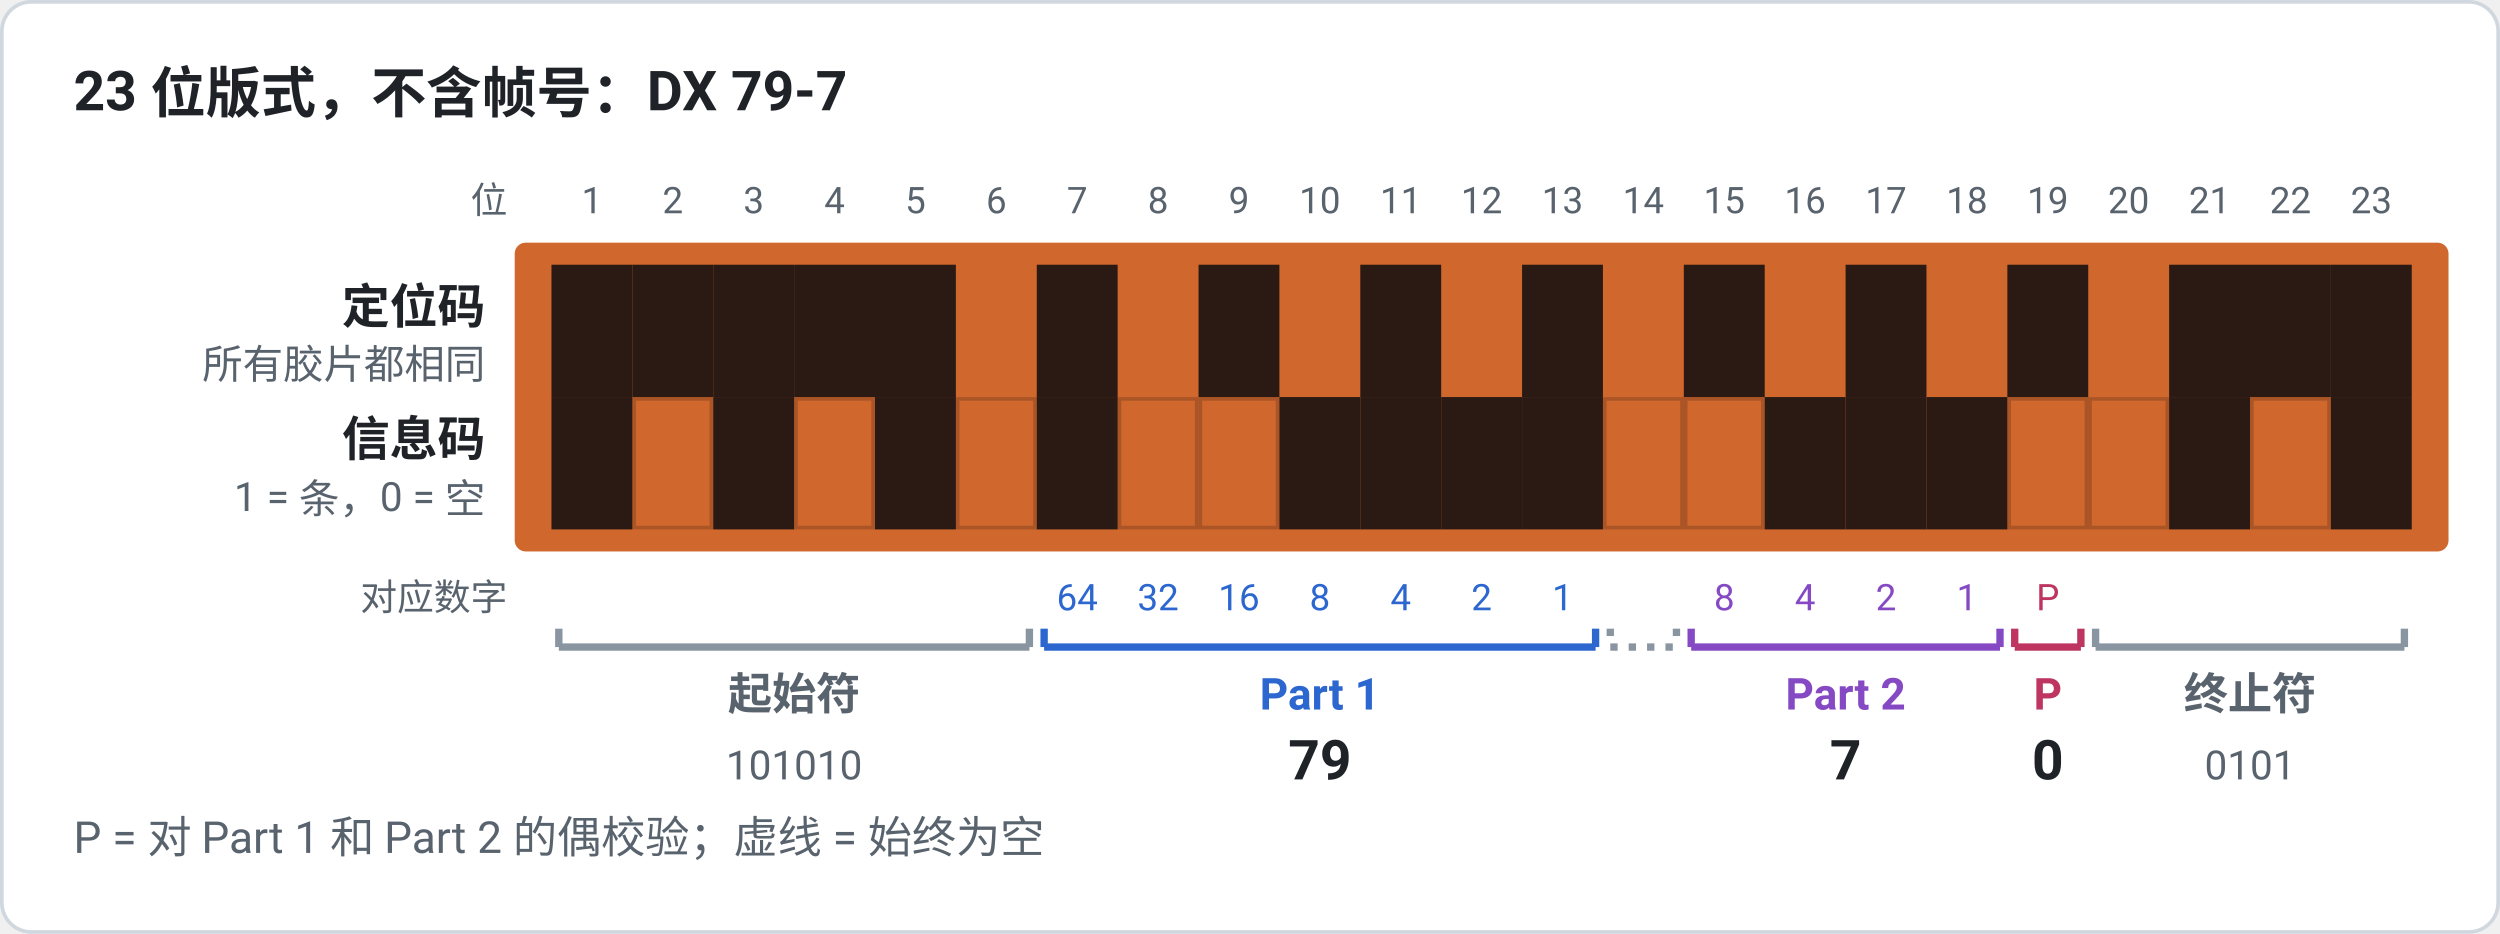
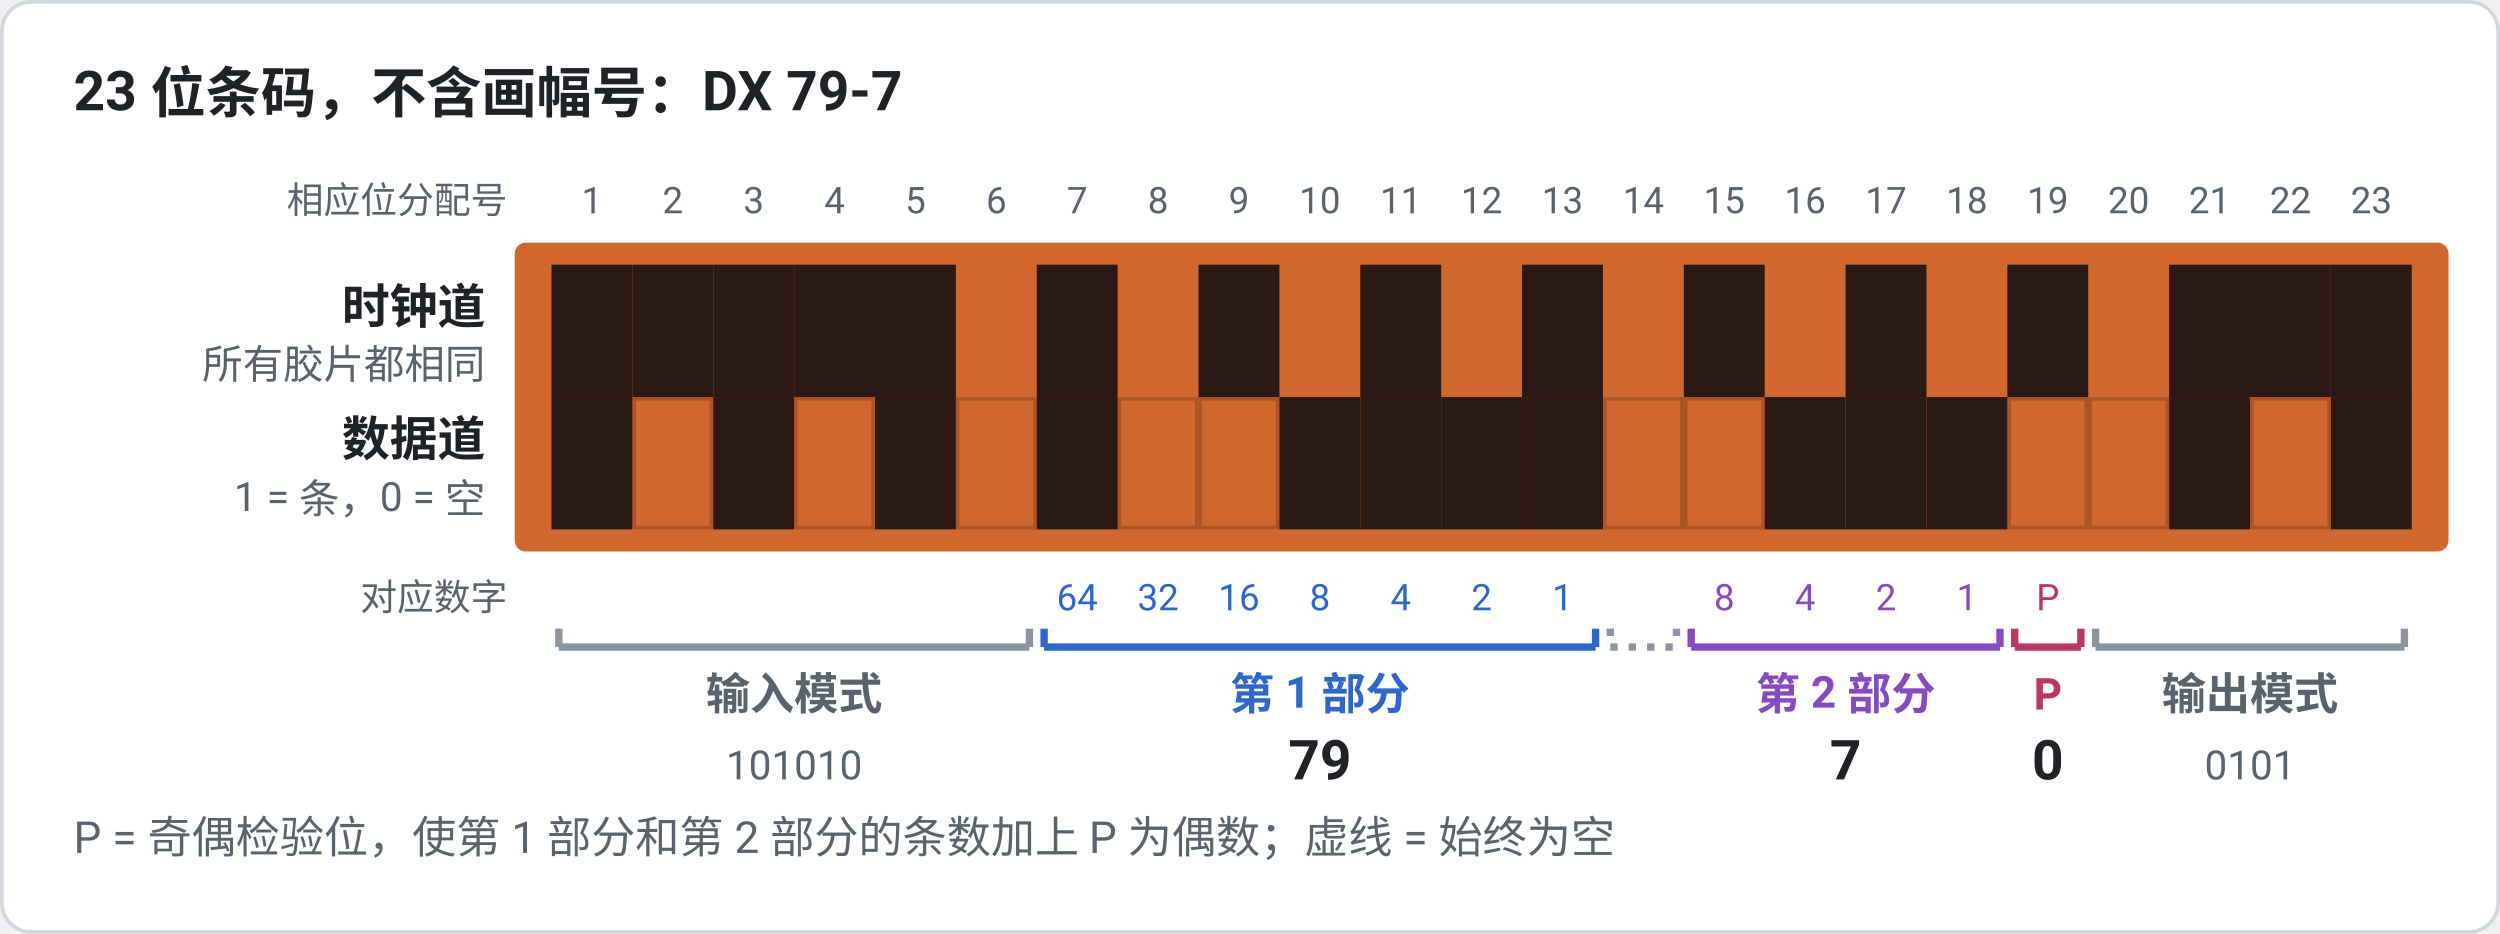
- <svg xmlns="http://www.w3.org/2000/svg" viewBox="0 0 680 254" width="680" height="254" role="img" aria-label="23 位版式，不含帧号：DX 79-7">
+ <svg xmlns="http://www.w3.org/2000/svg" viewBox="0 0 680 254" width="680" height="254" role="img" aria-label="23 位条码，不含画幅号：DX 79-7">
  <g font-family="system-ui, -apple-system, 'Segoe UI', Roboto, 'Noto Sans', 'PingFang SC', 'Hiragino Sans GB', 'Microsoft YaHei', 'Noto Sans CJK SC', sans-serif">
    <rect x="0.5" y="0.5" width="679" height="253" rx="8" fill="#ffffff" stroke="#d0d7de" />
-     <text x="20" y="30" font-size="15" font-weight="650" fill="#1f2328" text-anchor="start">23 位版式，不含帧号：DX 79-7</text>
-     <text x="138" y="58" font-size="10" font-weight="400" fill="#59636e" text-anchor="end">位</text>
+     <text x="20" y="30" font-size="15" font-weight="650" fill="#1f2328" text-anchor="start">23 位条码，不含画幅号：DX 79-7</text>
+     <text x="138" y="58" font-size="10" font-weight="400" fill="#59636e" text-anchor="end">相应位分配号</text>
    <text x="161" y="58" font-size="10" font-weight="400" fill="#59636e" text-anchor="middle">1</text>
    <text x="183" y="58" font-size="10" font-weight="400" fill="#59636e" text-anchor="middle">2</text>
    <text x="205" y="58" font-size="10" font-weight="400" fill="#59636e" text-anchor="middle">3</text>
    <text x="227" y="58" font-size="10" font-weight="400" fill="#59636e" text-anchor="middle">4</text>
    <text x="249" y="58" font-size="10" font-weight="400" fill="#59636e" text-anchor="middle">5</text>
    <text x="271" y="58" font-size="10" font-weight="400" fill="#59636e" text-anchor="middle">6</text>
    <text x="293" y="58" font-size="10" font-weight="400" fill="#59636e" text-anchor="middle">7</text>
    <text x="315" y="58" font-size="10" font-weight="400" fill="#59636e" text-anchor="middle">8</text>
    <text x="337" y="58" font-size="10" font-weight="400" fill="#59636e" text-anchor="middle">9</text>
    <text x="359" y="58" font-size="10" font-weight="400" fill="#59636e" text-anchor="middle">10</text>
    <text x="381" y="58" font-size="10" font-weight="400" fill="#59636e" text-anchor="middle">11</text>
    <text x="403" y="58" font-size="10" font-weight="400" fill="#59636e" text-anchor="middle">12</text>
    <text x="425" y="58" font-size="10" font-weight="400" fill="#59636e" text-anchor="middle">13</text>
    <text x="447" y="58" font-size="10" font-weight="400" fill="#59636e" text-anchor="middle">14</text>
    <text x="469" y="58" font-size="10" font-weight="400" fill="#59636e" text-anchor="middle">15</text>
    <text x="491" y="58" font-size="10" font-weight="400" fill="#59636e" text-anchor="middle">16</text>
    <text x="513" y="58" font-size="10" font-weight="400" fill="#59636e" text-anchor="middle">17</text>
    <text x="535" y="58" font-size="10" font-weight="400" fill="#59636e" text-anchor="middle">18</text>
    <text x="557" y="58" font-size="10" font-weight="400" fill="#59636e" text-anchor="middle">19</text>
    <text x="579" y="58" font-size="10" font-weight="400" fill="#59636e" text-anchor="middle">20</text>
    <text x="601" y="58" font-size="10" font-weight="400" fill="#59636e" text-anchor="middle">21</text>
    <text x="623" y="58" font-size="10" font-weight="400" fill="#59636e" text-anchor="middle">22</text>
    <text x="645" y="58" font-size="10" font-weight="400" fill="#59636e" text-anchor="middle">23</text>
    <rect x="140" y="66" width="526" height="84" rx="3" fill="#d0672d" />
    <rect x="150" y="72" width="22" height="36" fill="#2b1a14" />
    <rect x="150" y="108" width="22" height="36" fill="#2b1a14" />
    <rect x="172" y="72" width="22" height="36" fill="#2b1a14" />
    <rect x="172.5" y="108.5" width="21" height="35" fill="none" stroke="rgba(43, 26, 20, 0.22)" />
    <rect x="194" y="72" width="22" height="36" fill="#2b1a14" />
    <rect x="194" y="108" width="22" height="36" fill="#2b1a14" />
    <rect x="216" y="72" width="22" height="36" fill="#2b1a14" />
    <rect x="216.5" y="108.5" width="21" height="35" fill="none" stroke="rgba(43, 26, 20, 0.22)" />
    <rect x="238" y="72" width="22" height="36" fill="#2b1a14" />
    <rect x="238" y="108" width="22" height="36" fill="#2b1a14" />
    <rect x="260.5" y="108.5" width="21" height="35" fill="none" stroke="rgba(43, 26, 20, 0.22)" />
    <rect x="282" y="72" width="22" height="36" fill="#2b1a14" />
    <rect x="282" y="108" width="22" height="36" fill="#2b1a14" />
    <rect x="304.5" y="108.5" width="21" height="35" fill="none" stroke="rgba(43, 26, 20, 0.22)" />
    <rect x="326" y="72" width="22" height="36" fill="#2b1a14" />
    <rect x="326.5" y="108.5" width="21" height="35" fill="none" stroke="rgba(43, 26, 20, 0.22)" />
    <rect x="348" y="108" width="22" height="36" fill="#2b1a14" />
    <rect x="370" y="72" width="22" height="36" fill="#2b1a14" />
    <rect x="370" y="108" width="22" height="36" fill="#2b1a14" />
    <rect x="392" y="108" width="22" height="36" fill="#2b1a14" />
    <rect x="414" y="72" width="22" height="36" fill="#2b1a14" />
    <rect x="414" y="108" width="22" height="36" fill="#2b1a14" />
    <rect x="436.5" y="108.5" width="21" height="35" fill="none" stroke="rgba(43, 26, 20, 0.22)" />
    <rect x="458" y="72" width="22" height="36" fill="#2b1a14" />
    <rect x="458.5" y="108.5" width="21" height="35" fill="none" stroke="rgba(43, 26, 20, 0.22)" />
    <rect x="480" y="108" width="22" height="36" fill="#2b1a14" />
    <rect x="502" y="72" width="22" height="36" fill="#2b1a14" />
    <rect x="502" y="108" width="22" height="36" fill="#2b1a14" />
    <rect x="524" y="108" width="22" height="36" fill="#2b1a14" />
    <rect x="546" y="72" width="22" height="36" fill="#2b1a14" />
    <rect x="546.5" y="108.5" width="21" height="35" fill="none" stroke="rgba(43, 26, 20, 0.22)" />
    <rect x="568.5" y="108.5" width="21" height="35" fill="none" stroke="rgba(43, 26, 20, 0.22)" />
    <rect x="590" y="72" width="22" height="36" fill="#2b1a14" />
    <rect x="590" y="108" width="22" height="36" fill="#2b1a14" />
    <rect x="612" y="72" width="22" height="36" fill="#2b1a14" />
    <rect x="612.5" y="108.5" width="21" height="35" fill="none" stroke="rgba(43, 26, 20, 0.22)" />
    <rect x="634" y="72" width="22" height="36" fill="#2b1a14" />
    <rect x="634" y="108" width="22" height="36" fill="#2b1a14" />
-     <text x="132" y="88" font-size="13" font-weight="600" fill="#1f2328" text-anchor="end">定位码</text>
+     <text x="132" y="88" font-size="13" font-weight="600" fill="#1f2328" text-anchor="end">时钟道</text>
    <text x="132" y="103" font-size="11" font-weight="400" fill="#59636e" text-anchor="end">所有胶片都相同</text>
-     <text x="132" y="124" font-size="13" font-weight="600" fill="#1f2328" text-anchor="end">信息码</text>
+     <text x="132" y="124" font-size="13" font-weight="600" fill="#1f2328" text-anchor="end">数据道</text>
    <text x="132" y="139" font-size="11" font-weight="400" fill="#59636e" text-anchor="end">1 = 条，0 = 空</text>
    <text x="138" y="166" font-size="10" font-weight="400" fill="#59636e" text-anchor="end">对应数字</text>
    <text x="293" y="166" font-size="10" font-weight="400" fill="#2c66cf" text-anchor="middle">64</text>
    <text x="315" y="166" font-size="10" font-weight="400" fill="#2c66cf" text-anchor="middle">32</text>
    <text x="337" y="166" font-size="10" font-weight="400" fill="#2c66cf" text-anchor="middle">16</text>
    <text x="359" y="166" font-size="10" font-weight="400" fill="#2c66cf" text-anchor="middle">8</text>
    <text x="381" y="166" font-size="10" font-weight="400" fill="#2c66cf" text-anchor="middle">4</text>
    <text x="403" y="166" font-size="10" font-weight="400" fill="#2c66cf" text-anchor="middle">2</text>
    <text x="425" y="166" font-size="10" font-weight="400" fill="#2c66cf" text-anchor="middle">1</text>
    <text x="469" y="166" font-size="10" font-weight="400" fill="#8649c4" text-anchor="middle">8</text>
    <text x="491" y="166" font-size="10" font-weight="400" fill="#8649c4" text-anchor="middle">4</text>
    <text x="513" y="166" font-size="10" font-weight="400" fill="#8649c4" text-anchor="middle">2</text>
    <text x="535" y="166" font-size="10" font-weight="400" fill="#8649c4" text-anchor="middle">1</text>
    <text x="557" y="166" font-size="10" font-weight="400" fill="#bd3560" text-anchor="middle">P</text>
    <line x1="152" y1="176" x2="280" y2="176" stroke="#8995a1" stroke-width="2" />
    <line x1="152" y1="171" x2="152" y2="176" stroke="#8995a1" stroke-width="2" />
    <line x1="280" y1="171" x2="280" y2="176" stroke="#8995a1" stroke-width="2" />
-     <text x="216" y="193" font-size="12" font-weight="600" fill="#59636e" text-anchor="middle">起始符</text>
+     <text x="216" y="193" font-size="12" font-weight="600" fill="#59636e" text-anchor="middle">输入模式</text>
    <text x="216" y="212" font-size="11" font-weight="400" fill="#59636e" text-anchor="middle">101010</text>
    <line x1="284" y1="176" x2="434" y2="176" stroke="#2c66cf" stroke-width="2" />
    <line x1="284" y1="171" x2="284" y2="176" stroke="#2c66cf" stroke-width="2" />
    <line x1="434" y1="171" x2="434" y2="176" stroke="#2c66cf" stroke-width="2" />
-     <text x="359" y="193" font-size="12" font-weight="600" fill="#2c66cf" text-anchor="middle">Part 1</text>
+     <text x="359" y="193" font-size="12" font-weight="600" fill="#2c66cf" text-anchor="middle">第 1 部分</text>
    <text x="359" y="212" font-size="15" font-weight="700" fill="#1f2328" text-anchor="middle">79</text>
    <line x1="438" y1="176" x2="456" y2="176" stroke="#8995a1" stroke-width="2" stroke-dasharray="2 3" />
    <line x1="438" y1="171" x2="438" y2="176" stroke="#8995a1" stroke-width="2" stroke-dasharray="2 3" />
    <line x1="456" y1="171" x2="456" y2="176" stroke="#8995a1" stroke-width="2" stroke-dasharray="2 3" />
    <line x1="460" y1="176" x2="544" y2="176" stroke="#8649c4" stroke-width="2" />
    <line x1="460" y1="171" x2="460" y2="176" stroke="#8649c4" stroke-width="2" />
    <line x1="544" y1="171" x2="544" y2="176" stroke="#8649c4" stroke-width="2" />
-     <text x="502" y="193" font-size="12" font-weight="600" fill="#8649c4" text-anchor="middle">Part 2</text>
+     <text x="502" y="193" font-size="12" font-weight="600" fill="#8649c4" text-anchor="middle">第 2 部分</text>
    <text x="502" y="212" font-size="15" font-weight="700" fill="#1f2328" text-anchor="middle">7</text>
    <line x1="548" y1="176" x2="566" y2="176" stroke="#bd3560" stroke-width="2" />
    <line x1="548" y1="171" x2="548" y2="176" stroke="#bd3560" stroke-width="2" />
    <line x1="566" y1="171" x2="566" y2="176" stroke="#bd3560" stroke-width="2" />
    <text x="557" y="193" font-size="12" font-weight="600" fill="#bd3560" text-anchor="middle">P</text>
    <text x="557" y="212" font-size="15" font-weight="700" fill="#1f2328" text-anchor="middle">0</text>
    <line x1="570" y1="176" x2="654" y2="176" stroke="#8995a1" stroke-width="2" />
    <line x1="570" y1="171" x2="570" y2="176" stroke="#8995a1" stroke-width="2" />
    <line x1="654" y1="171" x2="654" y2="176" stroke="#8995a1" stroke-width="2" />
-     <text x="612" y="193" font-size="12" font-weight="600" fill="#59636e" text-anchor="middle">终止符</text>
+     <text x="612" y="193" font-size="12" font-weight="600" fill="#59636e" text-anchor="middle">输出模式</text>
    <text x="612" y="212" font-size="11" font-weight="400" fill="#59636e" text-anchor="middle">0101</text>
-     <text x="20" y="232" font-size="12" font-weight="400" fill="#59636e" text-anchor="start">P = 对 Part 1 和 Part 2 的偶校验；虚线 = 始终为空</text>
+     <text x="20" y="232" font-size="12" font-weight="400" fill="#59636e" text-anchor="start">P = 奇偶检验位，使第 1 部分和第 2 部分的条数加上 P 为偶数；虚线 = 始终为空</text>
  </g>
</svg>
